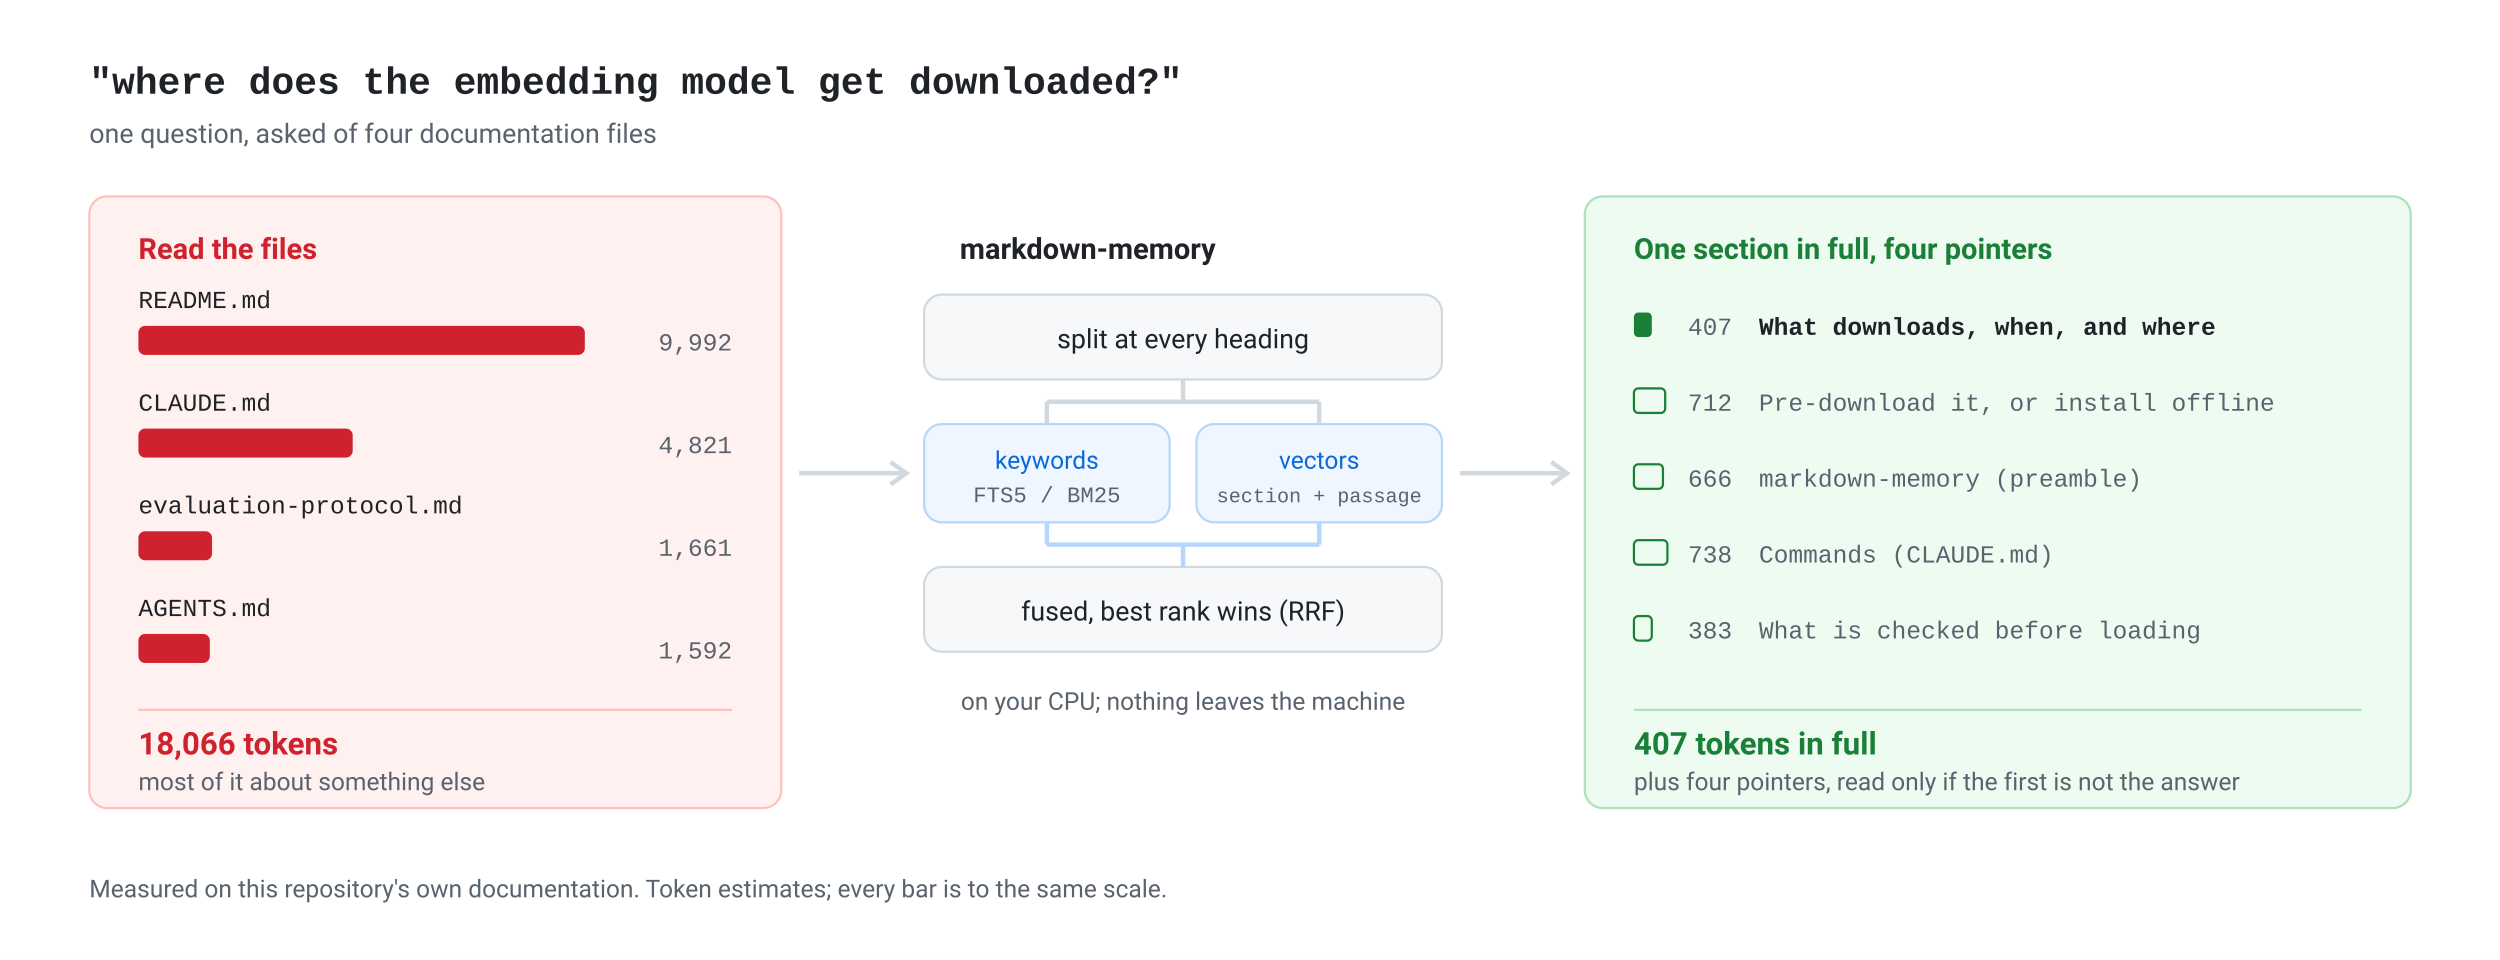
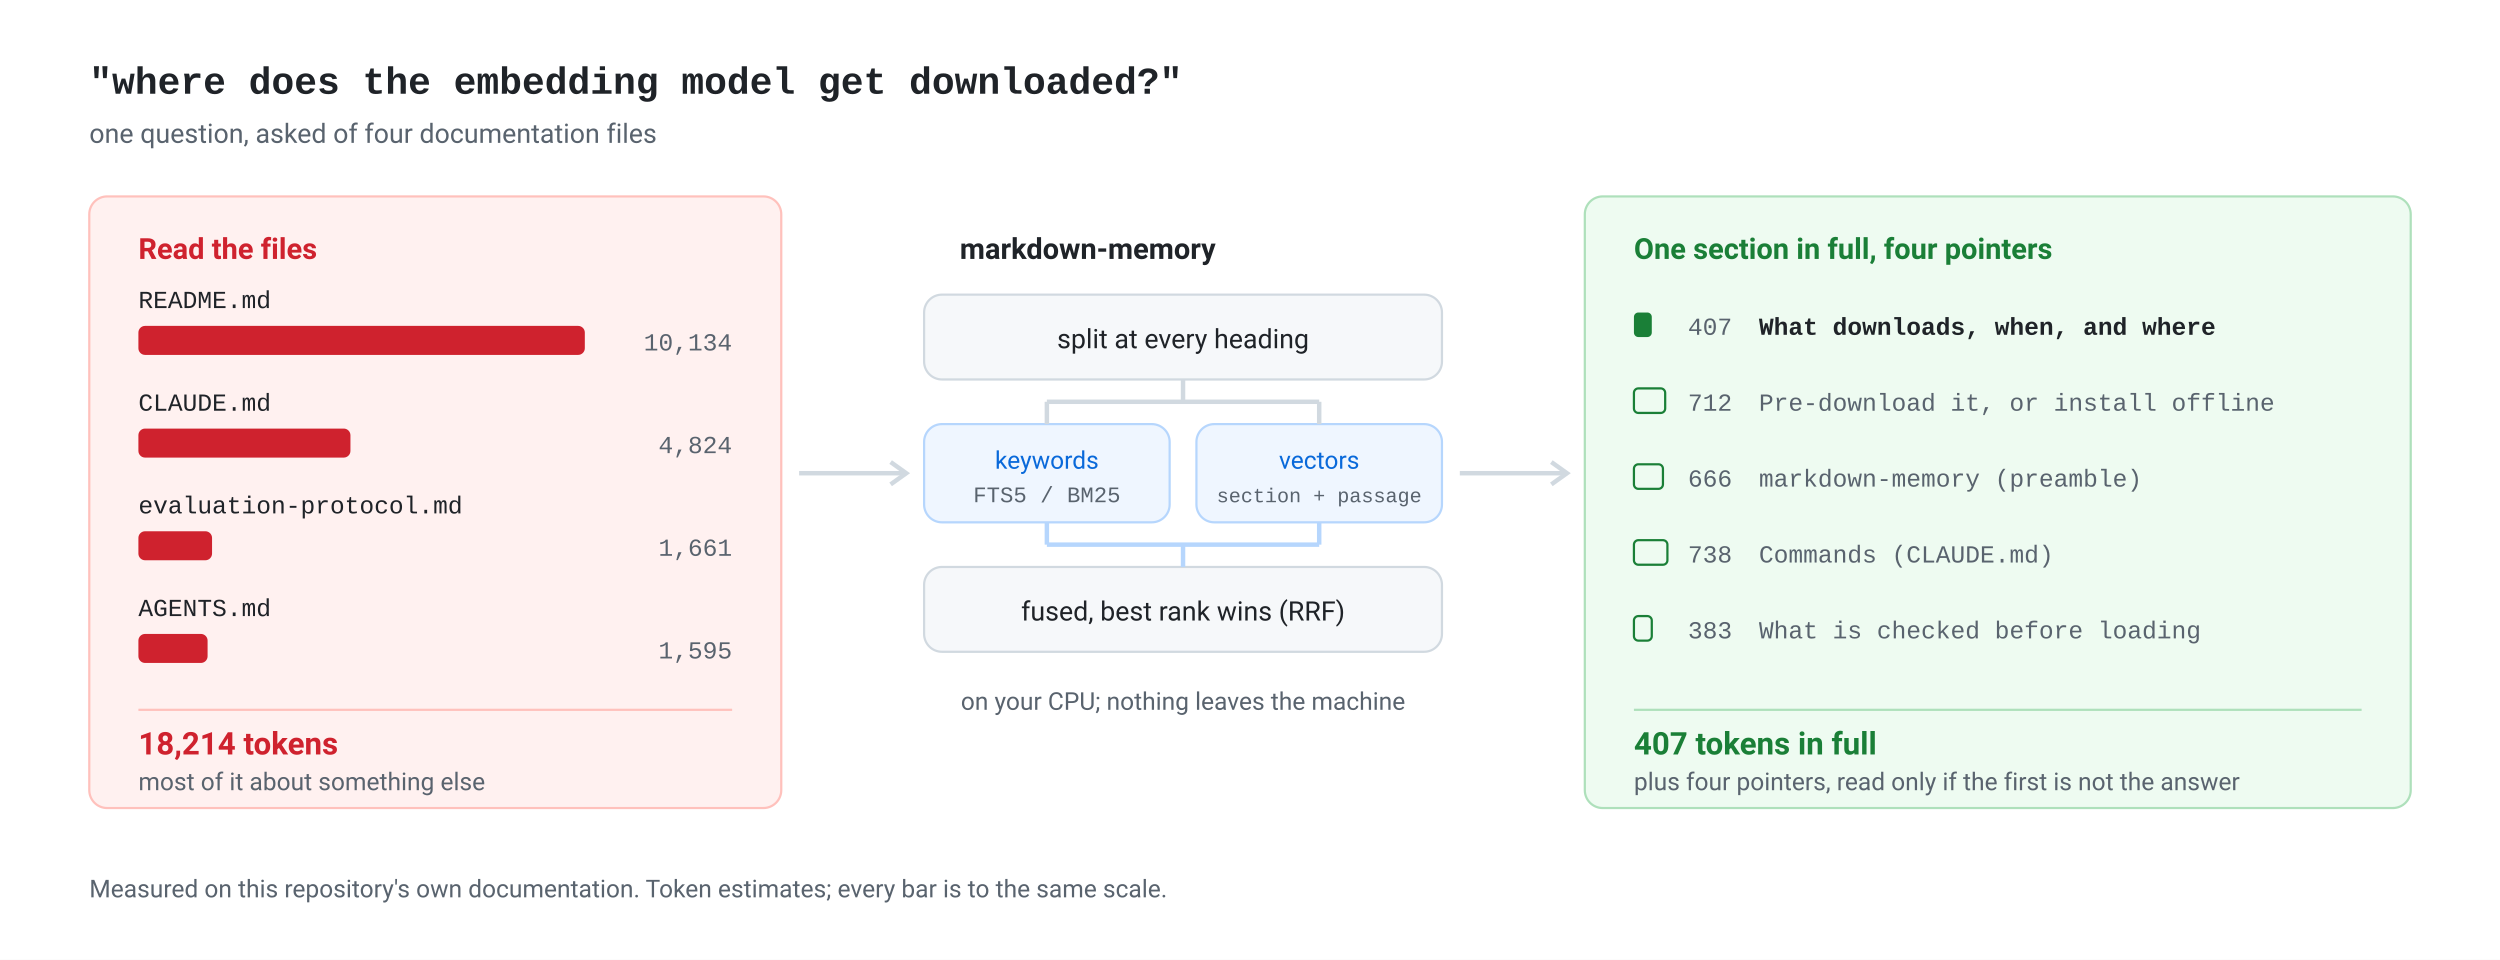
- <svg xmlns="http://www.w3.org/2000/svg" viewBox="0 0 1120 430" width="1120" height="430" role="img" aria-label="One question: reading four whole files costs 18,066 tokens; markdown-memory returns the section that answers in full, 407 tokens, with four pointers to the rest.">
+ <svg xmlns="http://www.w3.org/2000/svg" viewBox="0 0 1120 430" width="1120" height="430" role="img" aria-label="One question: reading four whole files costs 18,214 tokens; markdown-memory returns the section that answers in full, 407 tokens, with four pointers to the rest.">
  <rect width="1120" height="430" fill="#ffffff" />
  <text x="40" y="42" font-family="ui-monospace,SFMono-Regular,Menlo,Consolas,'Liberation Mono',monospace" font-size="17" font-weight="600" fill="#1f2328" text-anchor="start">"where does the embedding model get downloaded?"</text>
  <text x="40" y="64" font-family="ui-sans-serif,-apple-system,BlinkMacSystemFont,'Segoe UI',Roboto,'Helvetica Neue',Arial,sans-serif" font-size="12" font-weight="400" fill="#59636e" text-anchor="start">one question, asked of four documentation files</text>
  <rect x="40" y="88" width="310" height="274" rx="8" fill="#fff1f0" stroke="#ffc1bc" stroke-width="1" />
  <text x="62" y="116" font-family="ui-sans-serif,-apple-system,BlinkMacSystemFont,'Segoe UI',Roboto,'Helvetica Neue',Arial,sans-serif" font-size="13" font-weight="600" fill="#cf222e" text-anchor="start">Read the files</text>
  <text x="62" y="138" font-family="ui-monospace,SFMono-Regular,Menlo,Consolas,'Liberation Mono',monospace" font-size="11" font-weight="400" fill="#1f2328" text-anchor="start">README.md</text>
  <rect x="62" y="146" width="200" height="13" rx="3" fill="#cf222e" stroke="none" stroke-width="1" />
-   <text x="328" y="157" font-family="ui-monospace,SFMono-Regular,Menlo,Consolas,'Liberation Mono',monospace" font-size="11" font-weight="400" fill="#59636e" text-anchor="end">9,992</text>
+   <text x="328" y="157" font-family="ui-monospace,SFMono-Regular,Menlo,Consolas,'Liberation Mono',monospace" font-size="11" font-weight="400" fill="#59636e" text-anchor="end">10,134</text>
  <text x="62" y="184" font-family="ui-monospace,SFMono-Regular,Menlo,Consolas,'Liberation Mono',monospace" font-size="11" font-weight="400" fill="#1f2328" text-anchor="start">CLAUDE.md</text>
-   <rect x="62" y="192" width="96" height="13" rx="3" fill="#cf222e" stroke="none" stroke-width="1" />
-   <text x="328" y="203" font-family="ui-monospace,SFMono-Regular,Menlo,Consolas,'Liberation Mono',monospace" font-size="11" font-weight="400" fill="#59636e" text-anchor="end">4,821</text>
+   <rect x="62" y="192" width="95" height="13" rx="3" fill="#cf222e" stroke="none" stroke-width="1" />
+   <text x="328" y="203" font-family="ui-monospace,SFMono-Regular,Menlo,Consolas,'Liberation Mono',monospace" font-size="11" font-weight="400" fill="#59636e" text-anchor="end">4,824</text>
  <text x="62" y="230" font-family="ui-monospace,SFMono-Regular,Menlo,Consolas,'Liberation Mono',monospace" font-size="11" font-weight="400" fill="#1f2328" text-anchor="start">evaluation-protocol.md</text>
  <rect x="62" y="238" width="33" height="13" rx="3" fill="#cf222e" stroke="none" stroke-width="1" />
  <text x="328" y="249" font-family="ui-monospace,SFMono-Regular,Menlo,Consolas,'Liberation Mono',monospace" font-size="11" font-weight="400" fill="#59636e" text-anchor="end">1,661</text>
  <text x="62" y="276" font-family="ui-monospace,SFMono-Regular,Menlo,Consolas,'Liberation Mono',monospace" font-size="11" font-weight="400" fill="#1f2328" text-anchor="start">AGENTS.md</text>
-   <rect x="62" y="284" width="32" height="13" rx="3" fill="#cf222e" stroke="none" stroke-width="1" />
-   <text x="328" y="295" font-family="ui-monospace,SFMono-Regular,Menlo,Consolas,'Liberation Mono',monospace" font-size="11" font-weight="400" fill="#59636e" text-anchor="end">1,592</text>
+   <rect x="62" y="284" width="31" height="13" rx="3" fill="#cf222e" stroke="none" stroke-width="1" />
+   <text x="328" y="295" font-family="ui-monospace,SFMono-Regular,Menlo,Consolas,'Liberation Mono',monospace" font-size="11" font-weight="400" fill="#59636e" text-anchor="end">1,595</text>
  <path d="M62 318 L328 318" stroke="#ffc1bc" stroke-width="1" />
-   <text x="62" y="338" font-family="ui-sans-serif,-apple-system,BlinkMacSystemFont,'Segoe UI',Roboto,'Helvetica Neue',Arial,sans-serif" font-size="14" font-weight="600" fill="#cf222e" text-anchor="start">18,066 tokens</text>
+   <text x="62" y="338" font-family="ui-sans-serif,-apple-system,BlinkMacSystemFont,'Segoe UI',Roboto,'Helvetica Neue',Arial,sans-serif" font-size="14" font-weight="600" fill="#cf222e" text-anchor="start">18,214 tokens</text>
  <text x="62" y="354" font-family="ui-sans-serif,-apple-system,BlinkMacSystemFont,'Segoe UI',Roboto,'Helvetica Neue',Arial,sans-serif" font-size="11" font-weight="400" fill="#59636e" text-anchor="start">most of it about something else</text>
  <text x="430" y="116" font-family="ui-sans-serif,-apple-system,BlinkMacSystemFont,'Segoe UI',Roboto,'Helvetica Neue',Arial,sans-serif" font-size="13" font-weight="600" fill="#1f2328" text-anchor="start">markdown-memory</text>
  <rect x="414" y="132" width="232" height="38" rx="8" fill="#f6f8fa" stroke="#d1d9e0" stroke-width="1" />
  <text x="530" y="156" font-family="ui-sans-serif,-apple-system,BlinkMacSystemFont,'Segoe UI',Roboto,'Helvetica Neue',Arial,sans-serif" font-size="12" font-weight="400" fill="#1f2328" text-anchor="middle">split at every heading</text>
  <rect x="414" y="190" width="110" height="44" rx="8" fill="#eff6ff" stroke="#b6d6fd" stroke-width="1" />
  <text x="469" y="210" font-family="ui-sans-serif,-apple-system,BlinkMacSystemFont,'Segoe UI',Roboto,'Helvetica Neue',Arial,sans-serif" font-size="11" font-weight="400" fill="#0969da" text-anchor="middle">keywords</text>
  <text x="469" y="225" font-family="ui-monospace,SFMono-Regular,Menlo,Consolas,'Liberation Mono',monospace" font-size="10" font-weight="400" fill="#59636e" text-anchor="middle">FTS5 / BM25</text>
  <rect x="536" y="190" width="110" height="44" rx="8" fill="#eff6ff" stroke="#b6d6fd" stroke-width="1" />
  <text x="591" y="210" font-family="ui-sans-serif,-apple-system,BlinkMacSystemFont,'Segoe UI',Roboto,'Helvetica Neue',Arial,sans-serif" font-size="11" font-weight="400" fill="#0969da" text-anchor="middle">vectors</text>
  <text x="591" y="225" font-family="ui-monospace,SFMono-Regular,Menlo,Consolas,'Liberation Mono',monospace" font-size="9" font-weight="400" fill="#59636e" text-anchor="middle">section + passage</text>
  <rect x="414" y="254" width="232" height="38" rx="8" fill="#f6f8fa" stroke="#d1d9e0" stroke-width="1" />
  <text x="530" y="278" font-family="ui-sans-serif,-apple-system,BlinkMacSystemFont,'Segoe UI',Roboto,'Helvetica Neue',Arial,sans-serif" font-size="12" font-weight="400" fill="#1f2328" text-anchor="middle">fused, best rank wins (RRF)</text>
  <path d="M530 170 L530 180 M469 180 L591 180 M469 180 L469 190 M591 180 L591 190" stroke="#d1d9e0" stroke-width="2" fill="none" />
  <path d="M469 234 L469 244 M591 234 L591 244 M469 244 L591 244 M530 244 L530 254" stroke="#b6d6fd" stroke-width="2" fill="none" />
  <text x="530" y="318" font-family="ui-sans-serif,-apple-system,BlinkMacSystemFont,'Segoe UI',Roboto,'Helvetica Neue',Arial,sans-serif" font-size="11" font-weight="400" fill="#59636e" text-anchor="middle">on your CPU; nothing leaves the machine</text>
  <path d="M358 212 L406 212" stroke="#d1d9e0" stroke-width="2" fill="none" />
  <path d="M399 207 L406 212 L399 217" fill="none" stroke="#d1d9e0" stroke-width="2" />
  <path d="M654 212 L702 212" stroke="#d1d9e0" stroke-width="2" fill="none" />
  <path d="M695 207 L702 212 L695 217" fill="none" stroke="#d1d9e0" stroke-width="2" />
  <rect x="710" y="88" width="370" height="274" rx="8" fill="#eefbf1" stroke="#aee0bb" stroke-width="1" />
  <text x="732" y="116" font-family="ui-sans-serif,-apple-system,BlinkMacSystemFont,'Segoe UI',Roboto,'Helvetica Neue',Arial,sans-serif" font-size="13" font-weight="600" fill="#1a7f37" text-anchor="start">One section in full, four pointers</text>
  <rect x="732" y="140" width="8" height="11" rx="2" fill="#1a7f37" stroke="none" stroke-width="1" />
  <text x="776" y="150" font-family="ui-monospace,SFMono-Regular,Menlo,Consolas,'Liberation Mono',monospace" font-size="11" font-weight="400" fill="#59636e" text-anchor="end">407</text>
  <text x="788" y="150" font-family="ui-monospace,SFMono-Regular,Menlo,Consolas,'Liberation Mono',monospace" font-size="11" font-weight="600" fill="#1f2328" text-anchor="start">What downloads, when, and where</text>
  <rect x="732" y="174" width="14" height="11" rx="2" fill="none" stroke="#1a7f37" stroke-width="1" />
  <text x="776" y="184" font-family="ui-monospace,SFMono-Regular,Menlo,Consolas,'Liberation Mono',monospace" font-size="11" font-weight="400" fill="#59636e" text-anchor="end">712</text>
  <text x="788" y="184" font-family="ui-monospace,SFMono-Regular,Menlo,Consolas,'Liberation Mono',monospace" font-size="11" font-weight="400" fill="#59636e" text-anchor="start">Pre-download it, or install offline</text>
  <rect x="732" y="208" width="13" height="11" rx="2" fill="none" stroke="#1a7f37" stroke-width="1" />
  <text x="776" y="218" font-family="ui-monospace,SFMono-Regular,Menlo,Consolas,'Liberation Mono',monospace" font-size="11" font-weight="400" fill="#59636e" text-anchor="end">666</text>
  <text x="788" y="218" font-family="ui-monospace,SFMono-Regular,Menlo,Consolas,'Liberation Mono',monospace" font-size="11" font-weight="400" fill="#59636e" text-anchor="start">markdown-memory  (preamble)</text>
  <rect x="732" y="242" width="15" height="11" rx="2" fill="none" stroke="#1a7f37" stroke-width="1" />
  <text x="776" y="252" font-family="ui-monospace,SFMono-Regular,Menlo,Consolas,'Liberation Mono',monospace" font-size="11" font-weight="400" fill="#59636e" text-anchor="end">738</text>
  <text x="788" y="252" font-family="ui-monospace,SFMono-Regular,Menlo,Consolas,'Liberation Mono',monospace" font-size="11" font-weight="400" fill="#59636e" text-anchor="start">Commands  (CLAUDE.md)</text>
  <rect x="732" y="276" width="8" height="11" rx="2" fill="none" stroke="#1a7f37" stroke-width="1" />
  <text x="776" y="286" font-family="ui-monospace,SFMono-Regular,Menlo,Consolas,'Liberation Mono',monospace" font-size="11" font-weight="400" fill="#59636e" text-anchor="end">383</text>
  <text x="788" y="286" font-family="ui-monospace,SFMono-Regular,Menlo,Consolas,'Liberation Mono',monospace" font-size="11" font-weight="400" fill="#59636e" text-anchor="start">What is checked before loading</text>
  <path d="M732 318 L1058 318" stroke="#aee0bb" stroke-width="1" />
  <text x="732" y="338" font-family="ui-sans-serif,-apple-system,BlinkMacSystemFont,'Segoe UI',Roboto,'Helvetica Neue',Arial,sans-serif" font-size="14" font-weight="600" fill="#1a7f37" text-anchor="start">407 tokens in full</text>
  <text x="732" y="354" font-family="ui-sans-serif,-apple-system,BlinkMacSystemFont,'Segoe UI',Roboto,'Helvetica Neue',Arial,sans-serif" font-size="11" font-weight="400" fill="#59636e" text-anchor="start">plus four pointers, read only if the first is not the answer</text>
  <text x="40" y="402" font-family="ui-sans-serif,-apple-system,BlinkMacSystemFont,'Segoe UI',Roboto,'Helvetica Neue',Arial,sans-serif" font-size="11" font-weight="400" fill="#59636e" text-anchor="start">Measured on this repository's own documentation. Token estimates; every bar is to the same scale.</text>
</svg>
